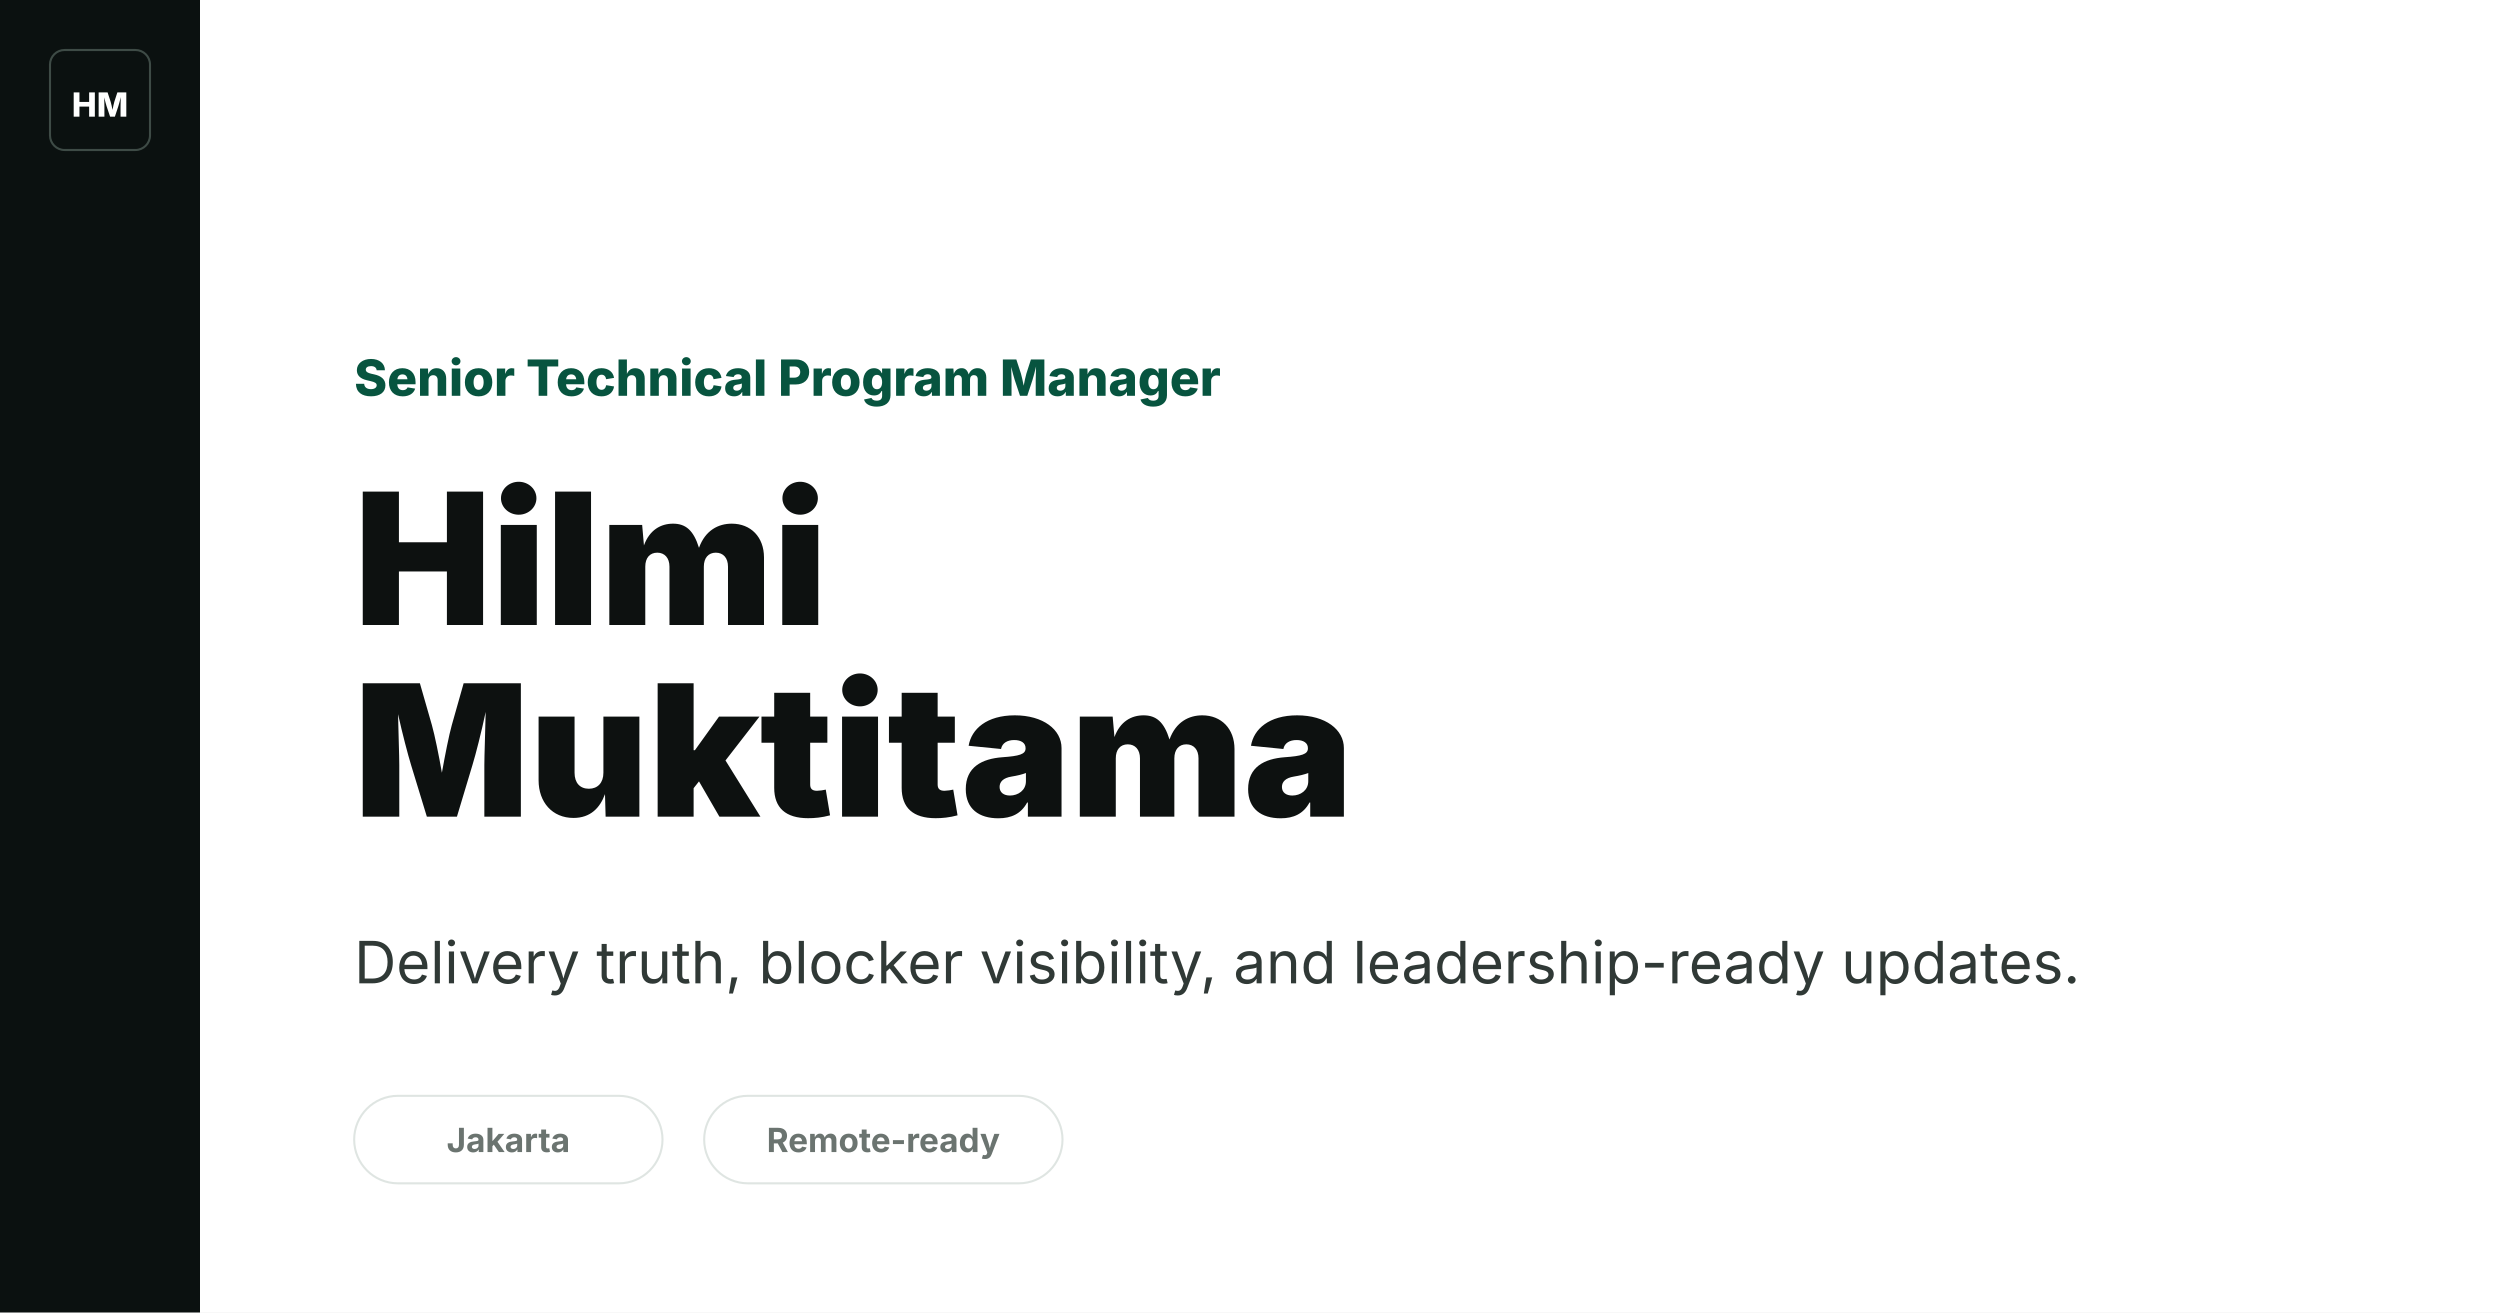
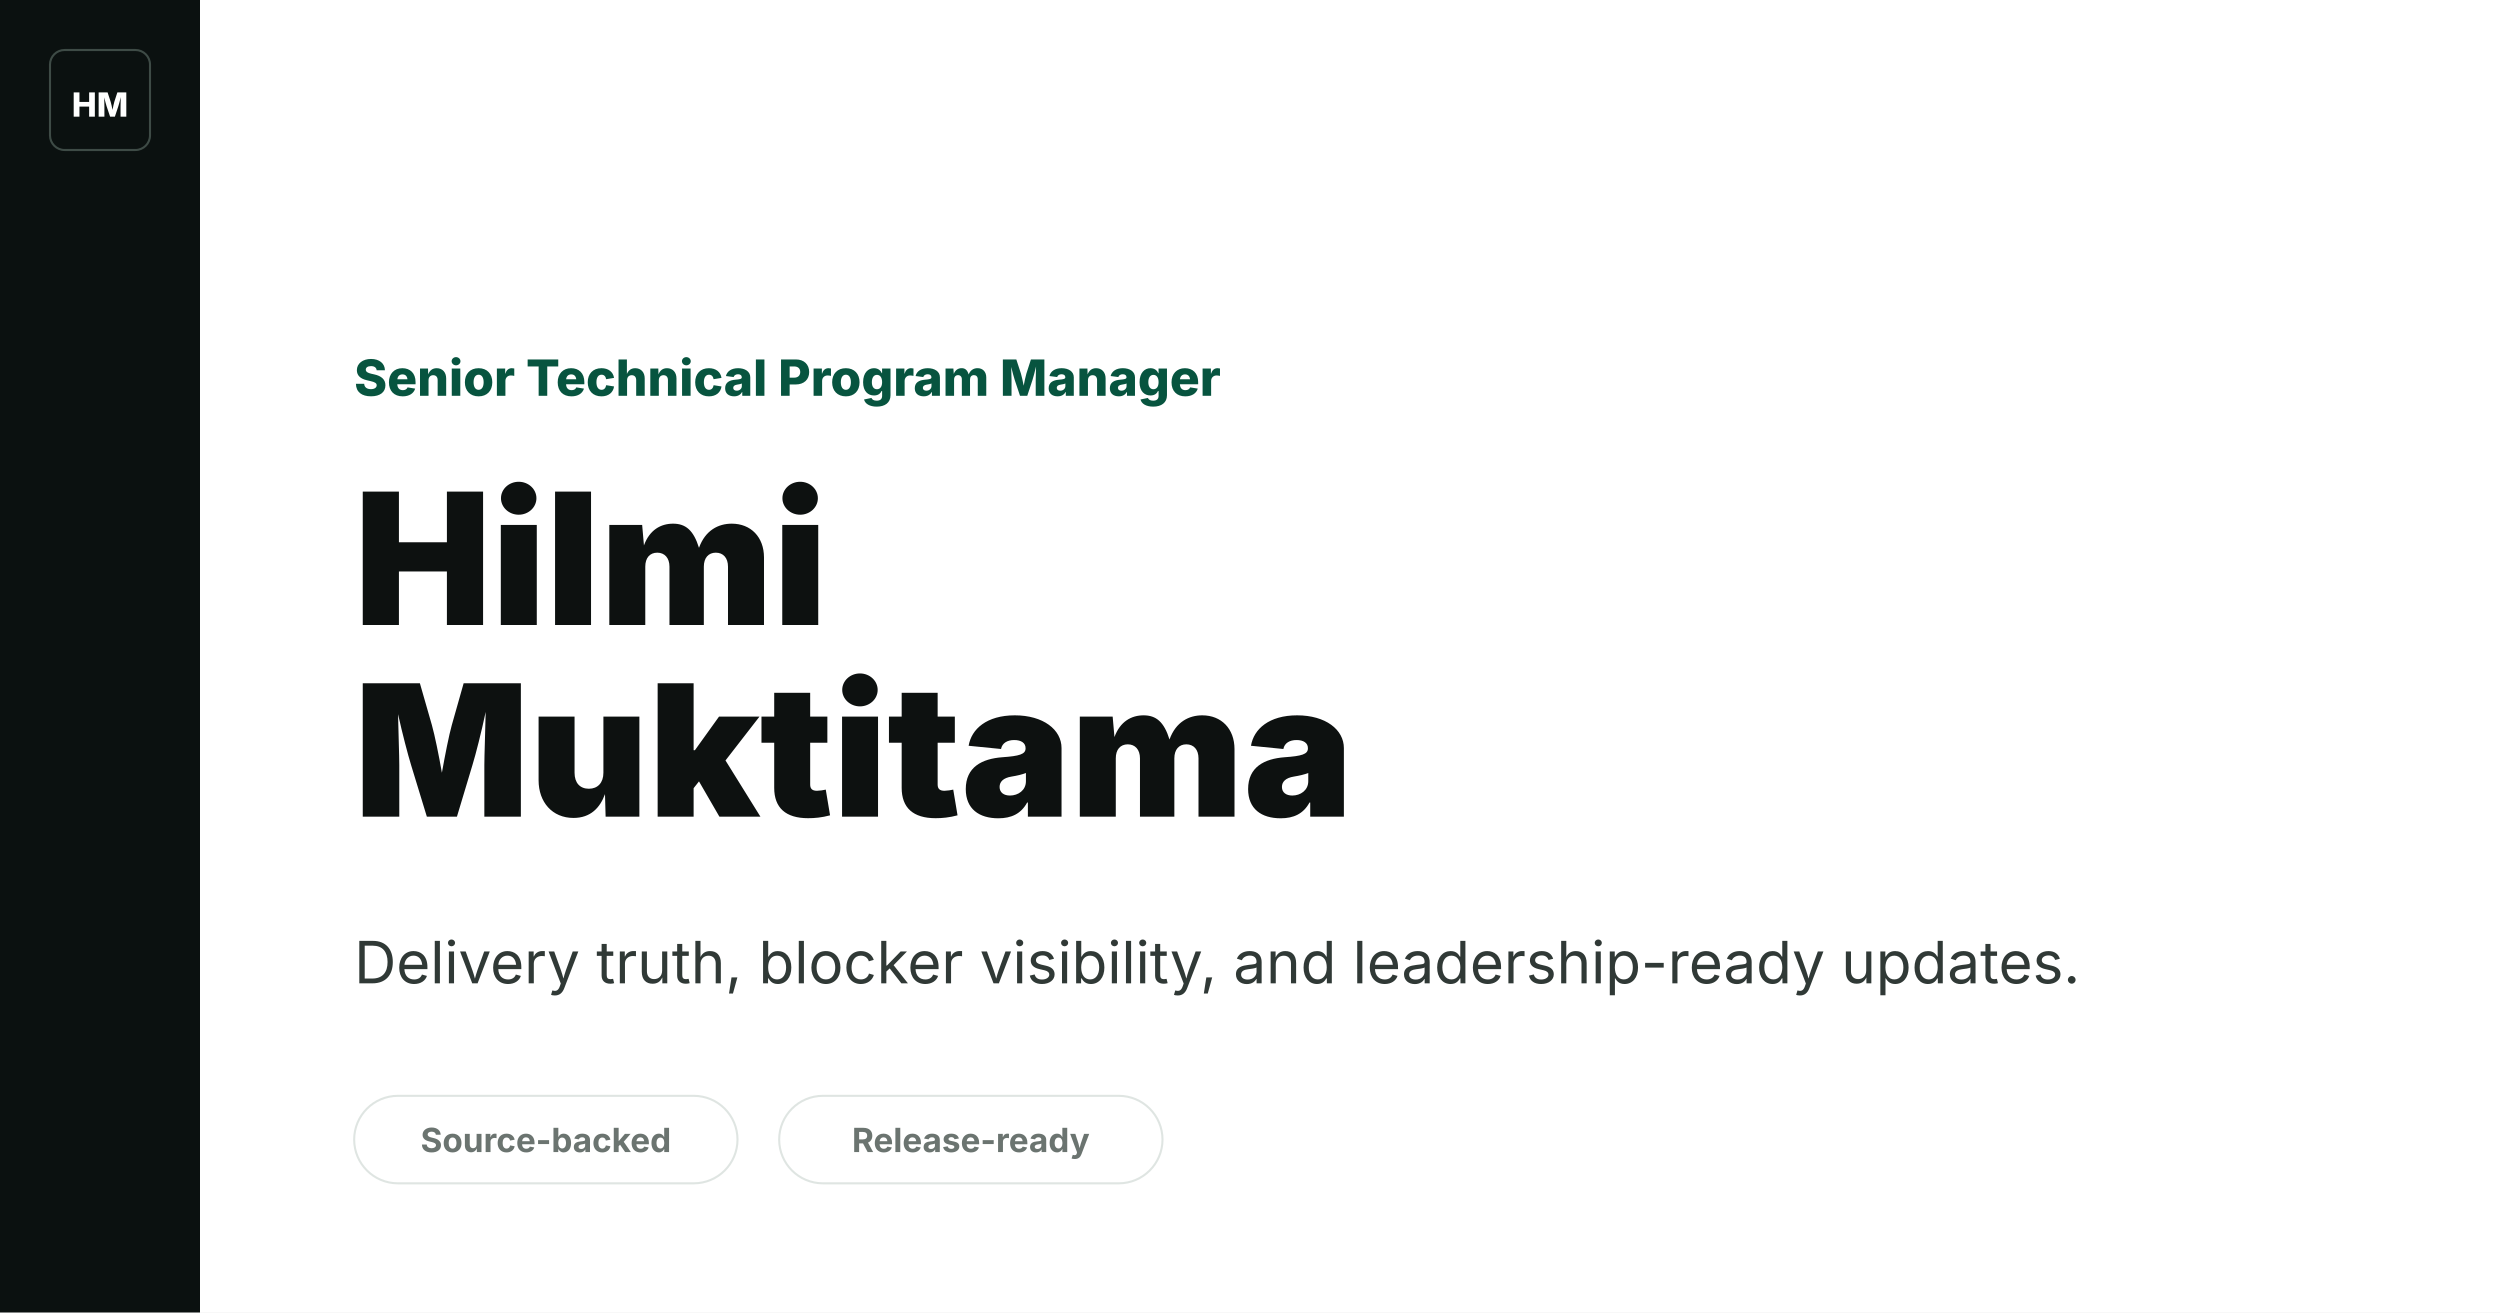
<svg xmlns="http://www.w3.org/2000/svg" width="1200" height="630" viewBox="0 0 1200 630" role="img" aria-label="Hilmi Muktitama, Technical Program Manager">
  <rect width="1200" height="630" fill="#ffffff" />
  <rect x="0" y="0" width="96" height="630" fill="#0b1110" />
  <rect x="24" y="24" width="48" height="48" rx="7" fill="none" stroke="#3e4b46" />
  <text x="48" y="56" text-anchor="middle" font-family="Inter, Arial, sans-serif" font-size="16" font-weight="800" fill="#ffffff">HM</text>
  <text x="170" y="190" font-family="Inter, Arial, sans-serif" font-size="24" font-weight="780" fill="#07543f">Senior Technical Program Manager</text>
  <text x="170" y="300" font-family="Inter, Arial, sans-serif" font-size="88" font-weight="850" fill="#0d1110">Hilmi</text>
  <text x="170" y="392" font-family="Inter, Arial, sans-serif" font-size="88" font-weight="850" fill="#0d1110">Muktitama</text>
  <text x="170" y="472" font-family="Inter, Arial, sans-serif" font-size="28" fill="#303936">Delivery truth, blocker visibility, and leadership-ready updates.</text>
-   <rect x="170" y="526" width="148" height="42" rx="21" fill="none" stroke="#dfe5e2" />
-   <text x="244" y="553" text-anchor="middle" font-family="Inter, Arial, sans-serif" font-size="16" font-weight="700" fill="#6b7470">Jakarta</text>
-   <rect x="338" y="526" width="172" height="42" rx="21" fill="none" stroke="#dfe5e2" />
-   <text x="424" y="553" text-anchor="middle" font-family="Inter, Arial, sans-serif" font-size="16" font-weight="700" fill="#6b7470">Remote-ready</text>
+   <rect x="170" y="526" width="184" height="42" rx="21" fill="none" stroke="#dfe5e2" />
+   <text x="262" y="553" text-anchor="middle" font-family="Inter, Arial, sans-serif" font-size="16" font-weight="700" fill="#6b7470">Source-backed</text>
+   <rect x="374" y="526" width="184" height="42" rx="21" fill="none" stroke="#dfe5e2" />
+   <text x="466" y="553" text-anchor="middle" font-family="Inter, Arial, sans-serif" font-size="16" font-weight="700" fill="#6b7470">Release-ready</text>
</svg>
